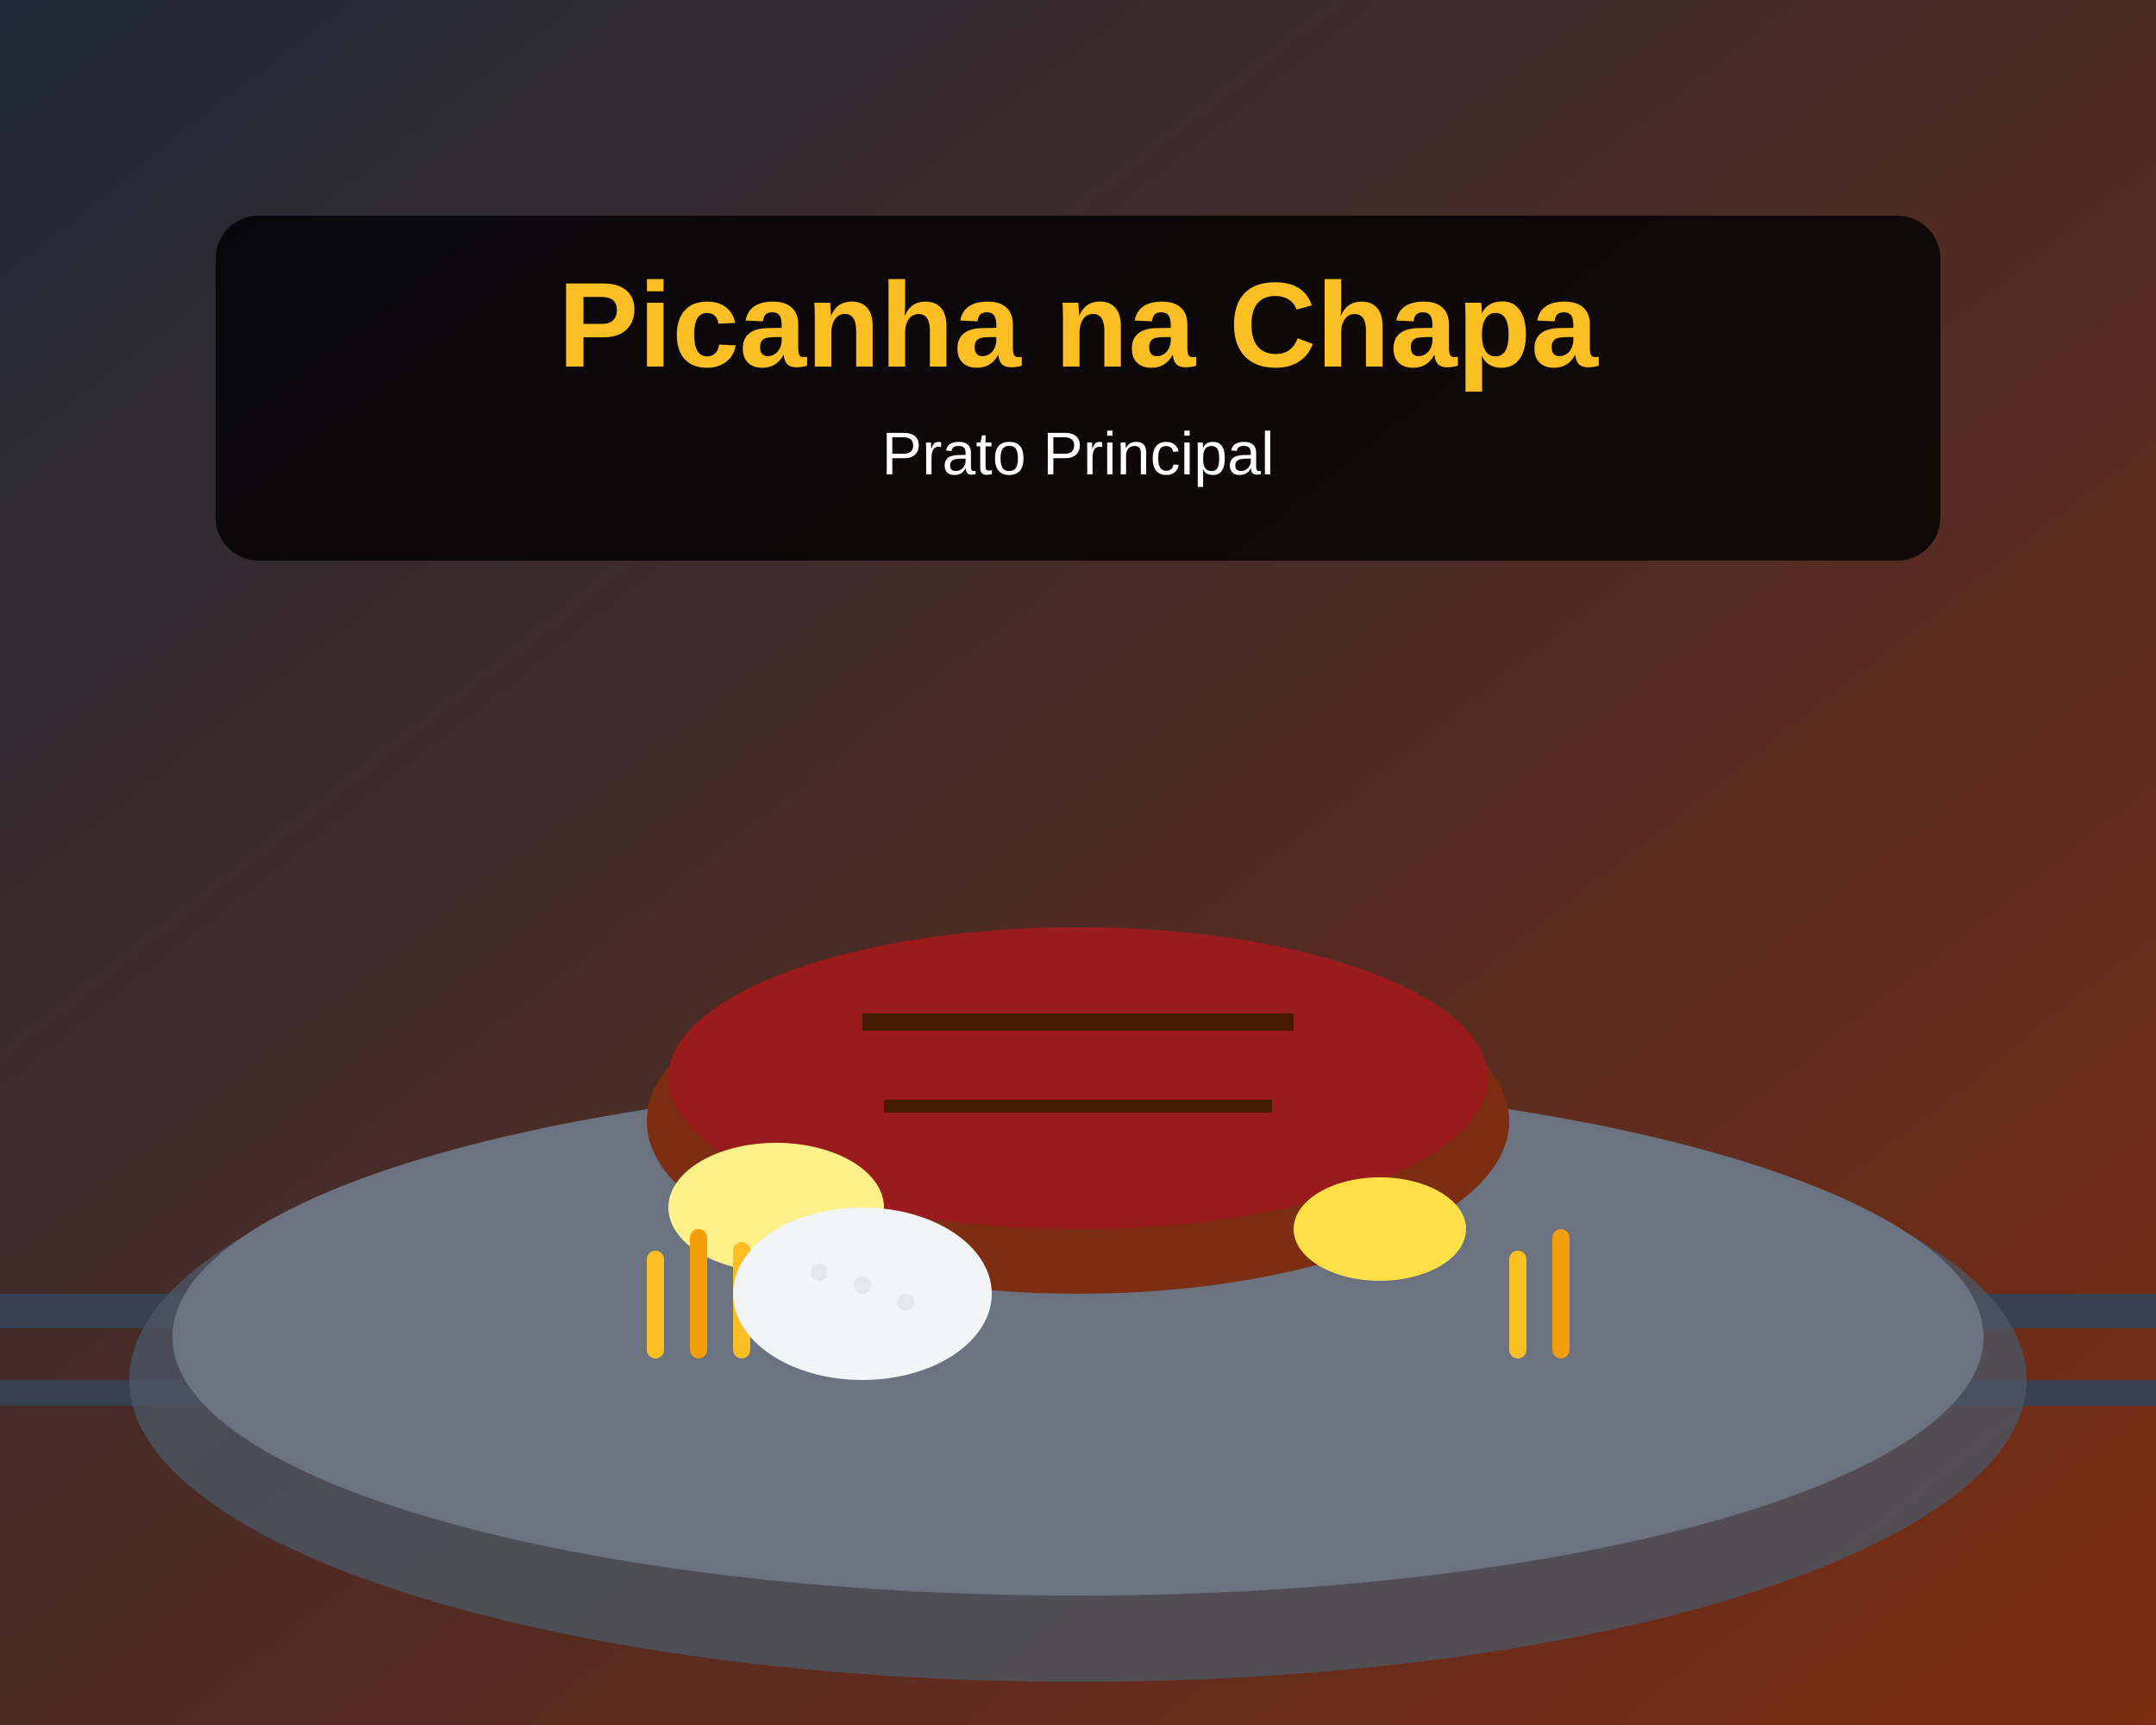
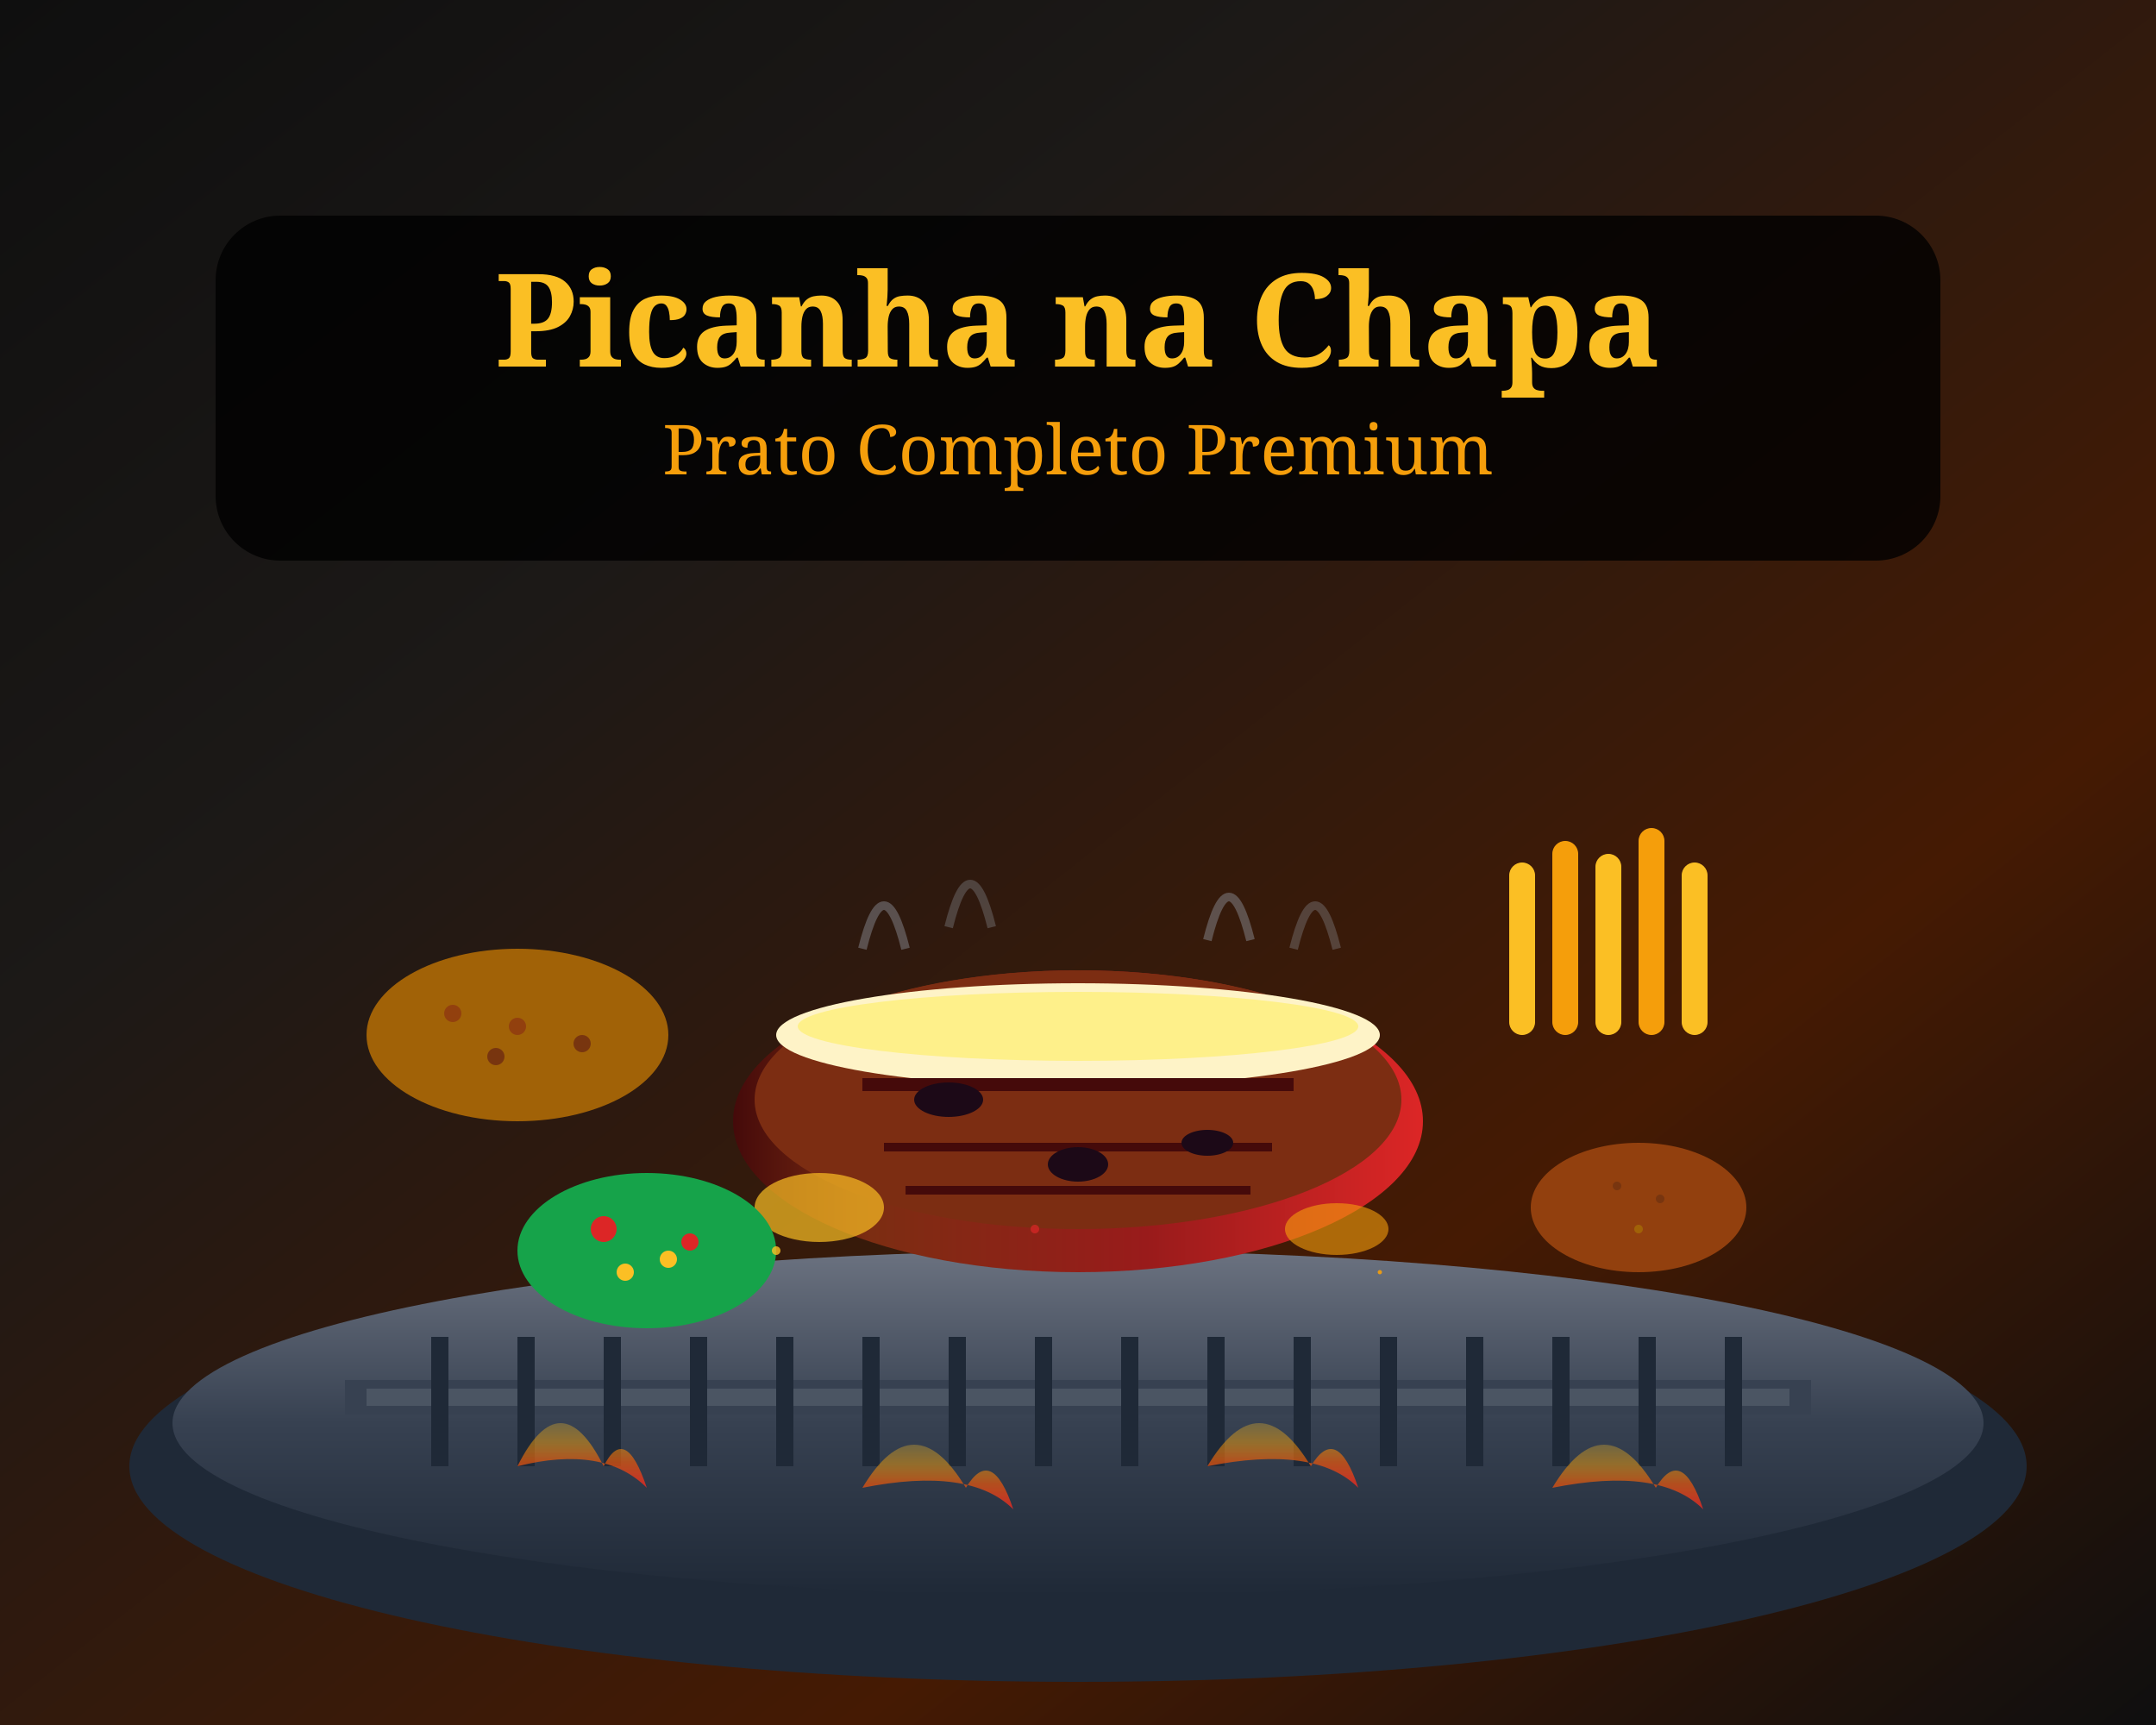
<svg xmlns="http://www.w3.org/2000/svg" width="500" height="400" viewBox="0 0 500 400" fill="none">
  <defs>
    <linearGradient id="bg4" x1="0%" y1="0%" x2="100%" y2="100%">
-       <stop offset="0%" style="stop-color:#1f2937;stop-opacity:1" />
-       <stop offset="100%" style="stop-color:#7c2d12;stop-opacity:1" />
+       <stop offset="0%" style="stop-color:#0f0f0f;stop-opacity:1" />
+       <stop offset="30%" style="stop-color:#1c1917;stop-opacity:1" />
+       <stop offset="70%" style="stop-color:#451a03;stop-opacity:1" />
+       <stop offset="100%" style="stop-color:#0f0f0f;stop-opacity:1" />
+     </linearGradient>
+     <linearGradient id="meat4" x1="0%" y1="0%" x2="100%" y2="0%">
+       <stop offset="0%" style="stop-color:#450a0a;stop-opacity:1" />
+       <stop offset="20%" style="stop-color:#7c2d12;stop-opacity:1" />
+       <stop offset="60%" style="stop-color:#991b1b;stop-opacity:1" />
+       <stop offset="100%" style="stop-color:#dc2626;stop-opacity:1" />
+     </linearGradient>
+     <linearGradient id="iron" x1="0%" y1="0%" x2="0%" y2="100%">
+       <stop offset="0%" style="stop-color:#6b7280;stop-opacity:1" />
+       <stop offset="50%" style="stop-color:#374151;stop-opacity:1" />
+       <stop offset="100%" style="stop-color:#1f2937;stop-opacity:1" />
+     </linearGradient>
+     <linearGradient id="fire4" x1="0%" y1="100%" x2="0%" y2="0%">
+       <stop offset="0%" style="stop-color:#dc2626;stop-opacity:0.9" />
+       <stop offset="40%" style="stop-color:#ea580c;stop-opacity:0.7" />
+       <stop offset="70%" style="stop-color:#f59e0b;stop-opacity:0.5" />
+       <stop offset="100%" style="stop-color:#fbbf24;stop-opacity:0.3" />
    </linearGradient>
  </defs>
  <rect width="500" height="400" fill="url(#bg4)" />
-   <rect x="0" y="300" width="500" height="8" fill="#374151" />
-   <rect x="0" y="320" width="500" height="6" fill="#374151" />
-   <ellipse cx="250" cy="320" rx="220" ry="70" fill="#4b5563" opacity="0.8" />
-   <ellipse cx="250" cy="310" rx="210" ry="60" fill="#6b7280" />
-   <ellipse cx="250" cy="260" rx="100" ry="40" fill="#7c2d12" />
-   <ellipse cx="250" cy="250" rx="95" ry="35" fill="#991b1b" />
-   <rect x="200" y="235" width="100" height="4" fill="#451a03" />
-   <rect x="205" y="255" width="90" height="3" fill="#451a03" />
-   <ellipse cx="180" cy="280" rx="25" ry="15" fill="#fef08a" />
-   <ellipse cx="320" cy="285" rx="20" ry="12" fill="#fde047" />
-   <rect x="150" y="290" width="4" height="25" fill="#fbbf24" rx="2" />
-   <rect x="160" y="285" width="4" height="30" fill="#f59e0b" rx="2" />
-   <rect x="170" y="288" width="4" height="27" fill="#fbbf24" rx="2" />
-   <rect x="350" y="290" width="4" height="25" fill="#fbbf24" rx="2" />
-   <rect x="360" y="285" width="4" height="30" fill="#f59e0b" rx="2" />
-   <ellipse cx="200" cy="300" rx="30" ry="20" fill="#f3f4f6" />
-   <circle cx="190" cy="295" r="2" fill="#e5e7eb" />
-   <circle cx="200" cy="298" r="2" fill="#e5e7eb" />
-   <circle cx="210" cy="302" r="2" fill="#e5e7eb" />
-   <rect x="50" y="50" width="400" height="80" fill="rgba(0,0,0,0.8)" rx="10" />
-   <text x="250" y="85" text-anchor="middle" fill="#fbbf24" font-family="Arial, sans-serif" font-size="28" font-weight="bold">Picanha na Chapa</text>
-   <text x="250" y="110" text-anchor="middle" fill="white" font-family="Arial, sans-serif" font-size="14">Prato Principal</text>
+   <ellipse cx="250" cy="340" rx="220" ry="50" fill="#1f2937" />
+   <ellipse cx="250" cy="330" rx="210" ry="40" fill="url(#iron)" />
+   <rect x="80" y="320" width="340" height="8" fill="#374151" />
+   <rect x="85" y="322" width="330" height="4" fill="#4b5563" />
+   <rect x="100" y="310" width="4" height="30" fill="#1f2937" />
+   <rect x="120" y="310" width="4" height="30" fill="#1f2937" />
+   <rect x="140" y="310" width="4" height="30" fill="#1f2937" />
+   <rect x="160" y="310" width="4" height="30" fill="#1f2937" />
+   <rect x="180" y="310" width="4" height="30" fill="#1f2937" />
+   <rect x="200" y="310" width="4" height="30" fill="#1f2937" />
+   <rect x="220" y="310" width="4" height="30" fill="#1f2937" />
+   <rect x="240" y="310" width="4" height="30" fill="#1f2937" />
+   <rect x="260" y="310" width="4" height="30" fill="#1f2937" />
+   <rect x="280" y="310" width="4" height="30" fill="#1f2937" />
+   <rect x="300" y="310" width="4" height="30" fill="#1f2937" />
+   <rect x="320" y="310" width="4" height="30" fill="#1f2937" />
+   <rect x="340" y="310" width="4" height="30" fill="#1f2937" />
+   <rect x="360" y="310" width="4" height="30" fill="#1f2937" />
+   <rect x="380" y="310" width="4" height="30" fill="#1f2937" />
+   <rect x="400" y="310" width="4" height="30" fill="#1f2937" />
+   <path d="M 120 340 Q 130 320 140 340 Q 145 330 150 345 Q 140 335 120 340" fill="url(#fire4)" />
+   <path d="M 200 345 Q 212 325 224 345 Q 230 335 235 350 Q 225 340 200 345" fill="url(#fire4)" />
+   <path d="M 280 340 Q 292 320 304 340 Q 310 330 315 345 Q 305 335 280 340" fill="url(#fire4)" />
+   <path d="M 360 345 Q 372 325 384 345 Q 390 335 395 350 Q 385 340 360 345" fill="url(#fire4)" />
+   <ellipse cx="250" cy="260" rx="80" ry="35" fill="url(#meat4)" />
+   <ellipse cx="250" cy="255" rx="75" ry="30" fill="#7c2d12" />
+   <ellipse cx="250" cy="240" rx="70" ry="12" fill="#fef3c7" />
+   <ellipse cx="250" cy="238" rx="65" ry="8" fill="#fef08a" />
+   <rect x="200" y="250" width="100" height="3" fill="#450a0a" />
+   <rect x="205" y="265" width="90" height="2" fill="#450a0a" />
+   <rect x="210" y="275" width="80" height="2" fill="#450a0a" />
+   <ellipse cx="220" cy="255" rx="8" ry="4" fill="#1c0917" />
+   <ellipse cx="280" cy="265" rx="6" ry="3" fill="#1c0917" />
+   <ellipse cx="250" cy="270" rx="7" ry="4" fill="#1c0917" />
+   <ellipse cx="190" cy="280" rx="15" ry="8" fill="#fbbf24" opacity="0.7" />
+   <ellipse cx="310" cy="285" rx="12" ry="6" fill="#f59e0b" opacity="0.6" />
+   <rect x="350" y="200" width="6" height="40" fill="#fbbf24" rx="3" />
+   <rect x="360" y="195" width="6" height="45" fill="#f59e0b" rx="3" />
+   <rect x="370" y="198" width="6" height="42" fill="#fbbf24" rx="3" />
+   <rect x="380" y="192" width="6" height="48" fill="#f59e0b" rx="3" />
+   <rect x="390" y="200" width="6" height="40" fill="#fbbf24" rx="3" />
+   <ellipse cx="120" cy="240" rx="35" ry="20" fill="#a16207" />
+   <circle cx="105" cy="235" r="2" fill="#92400e" />
+   <circle cx="120" cy="238" r="2" fill="#92400e" />
+   <circle cx="135" cy="242" r="2" fill="#78350f" />
+   <circle cx="115" cy="245" r="2" fill="#78350f" />
+   <ellipse cx="380" cy="280" rx="25" ry="15" fill="#92400e" />
+   <circle cx="375" cy="275" r="1" fill="#78350f" />
+   <circle cx="385" cy="278" r="1" fill="#78350f" />
+   <circle cx="380" cy="285" r="1" fill="#a16207" />
+   <ellipse cx="150" cy="290" rx="30" ry="18" fill="#16a34a" />
+   <circle cx="140" cy="285" r="3" fill="#dc2626" />
+   <circle cx="160" cy="288" r="2" fill="#dc2626" />
+   <circle cx="145" cy="295" r="2" fill="#fbbf24" />
+   <circle cx="155" cy="292" r="2" fill="#fbbf24" />
+   <path d="M 200 220 Q 205 200 210 220" stroke="#9ca3af" stroke-width="2" fill="none" opacity="0.4" />
+   <path d="M 220 215 Q 225 195 230 215" stroke="#9ca3af" stroke-width="2" fill="none" opacity="0.3" />
+   <path d="M 280 218 Q 285 198 290 218" stroke="#9ca3af" stroke-width="2" fill="none" opacity="0.4" />
+   <path d="M 300 220 Q 305 200 310 220" stroke="#9ca3af" stroke-width="2" fill="none" opacity="0.3" />
+   <circle cx="180" cy="290" r="1" fill="#fbbf24" opacity="0.8" />
+   <circle cx="320" cy="295" r="0.5" fill="#f59e0b" opacity="0.9" />
+   <circle cx="240" cy="285" r="1" fill="#dc2626" opacity="0.7" />
+   <rect x="50" y="50" width="400" height="80" fill="rgba(0,0,0,0.8)" rx="15" />
+   <text x="250" y="85" text-anchor="middle" fill="#fbbf24" font-family="serif" font-size="30" font-weight="bold">Picanha na Chapa</text>
+   <text x="250" y="110" text-anchor="middle" fill="#f59e0b" font-family="serif" font-size="16">Prato Completo Premium</text>
</svg>
